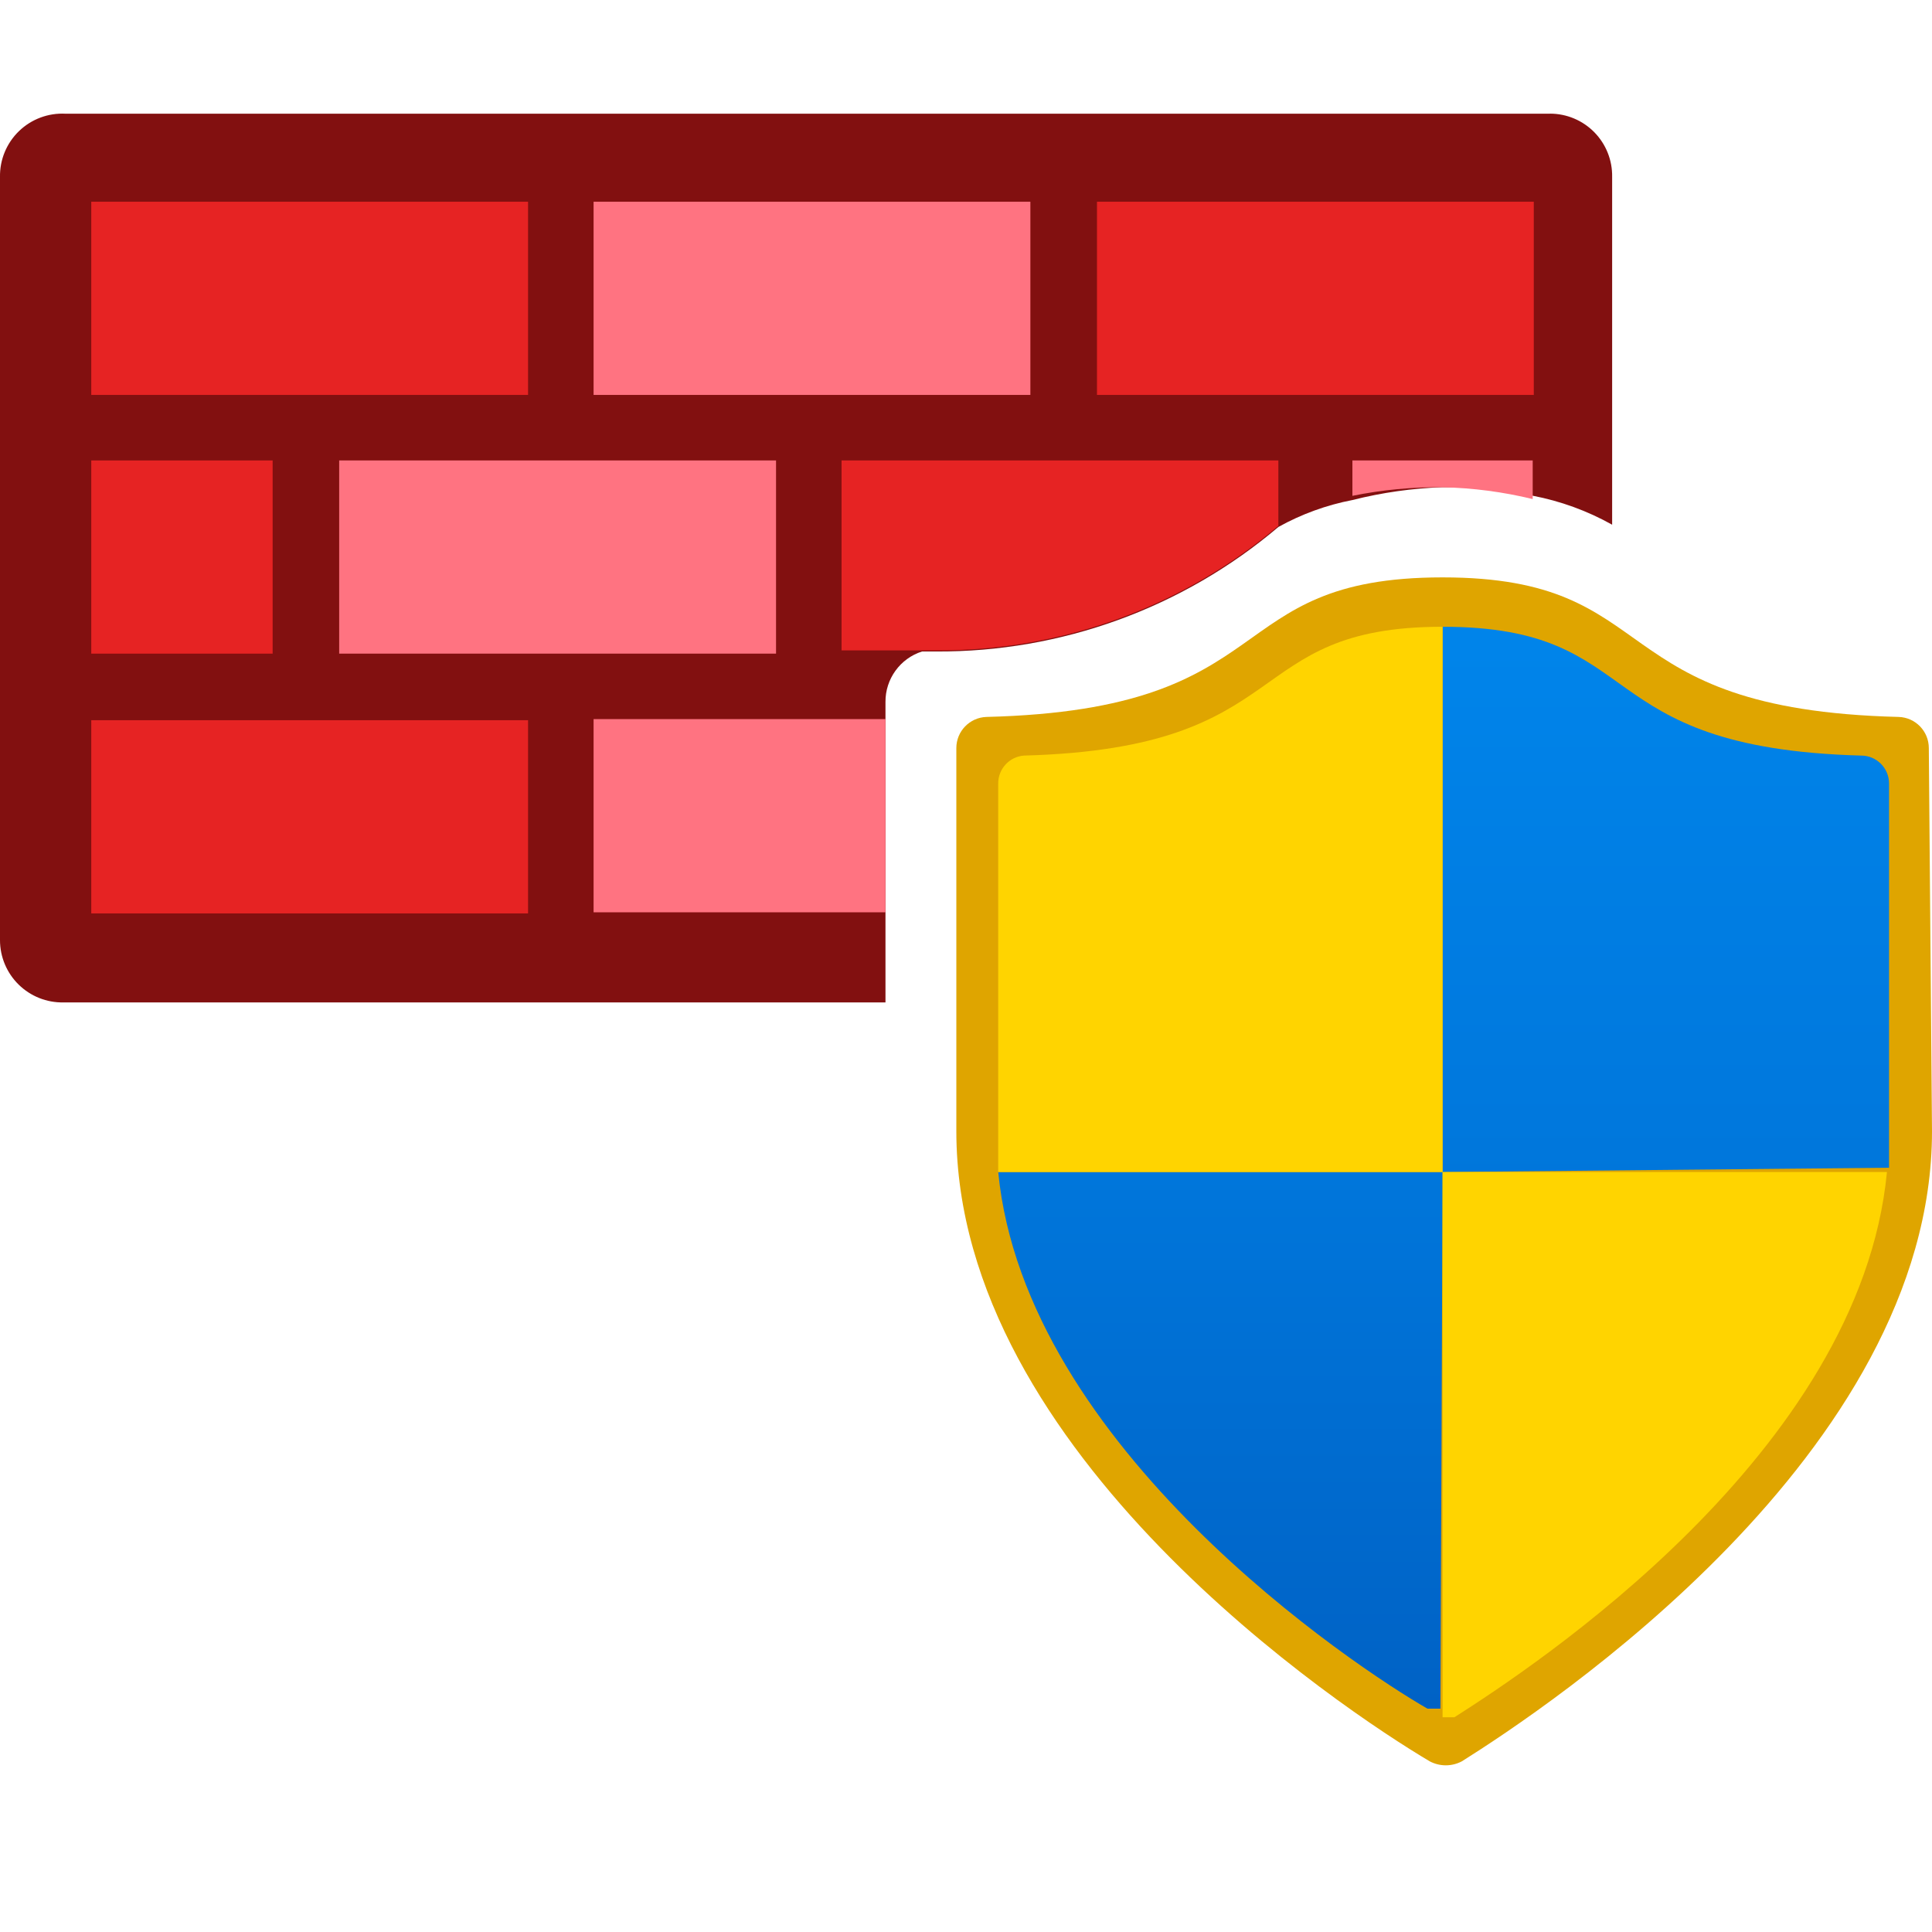
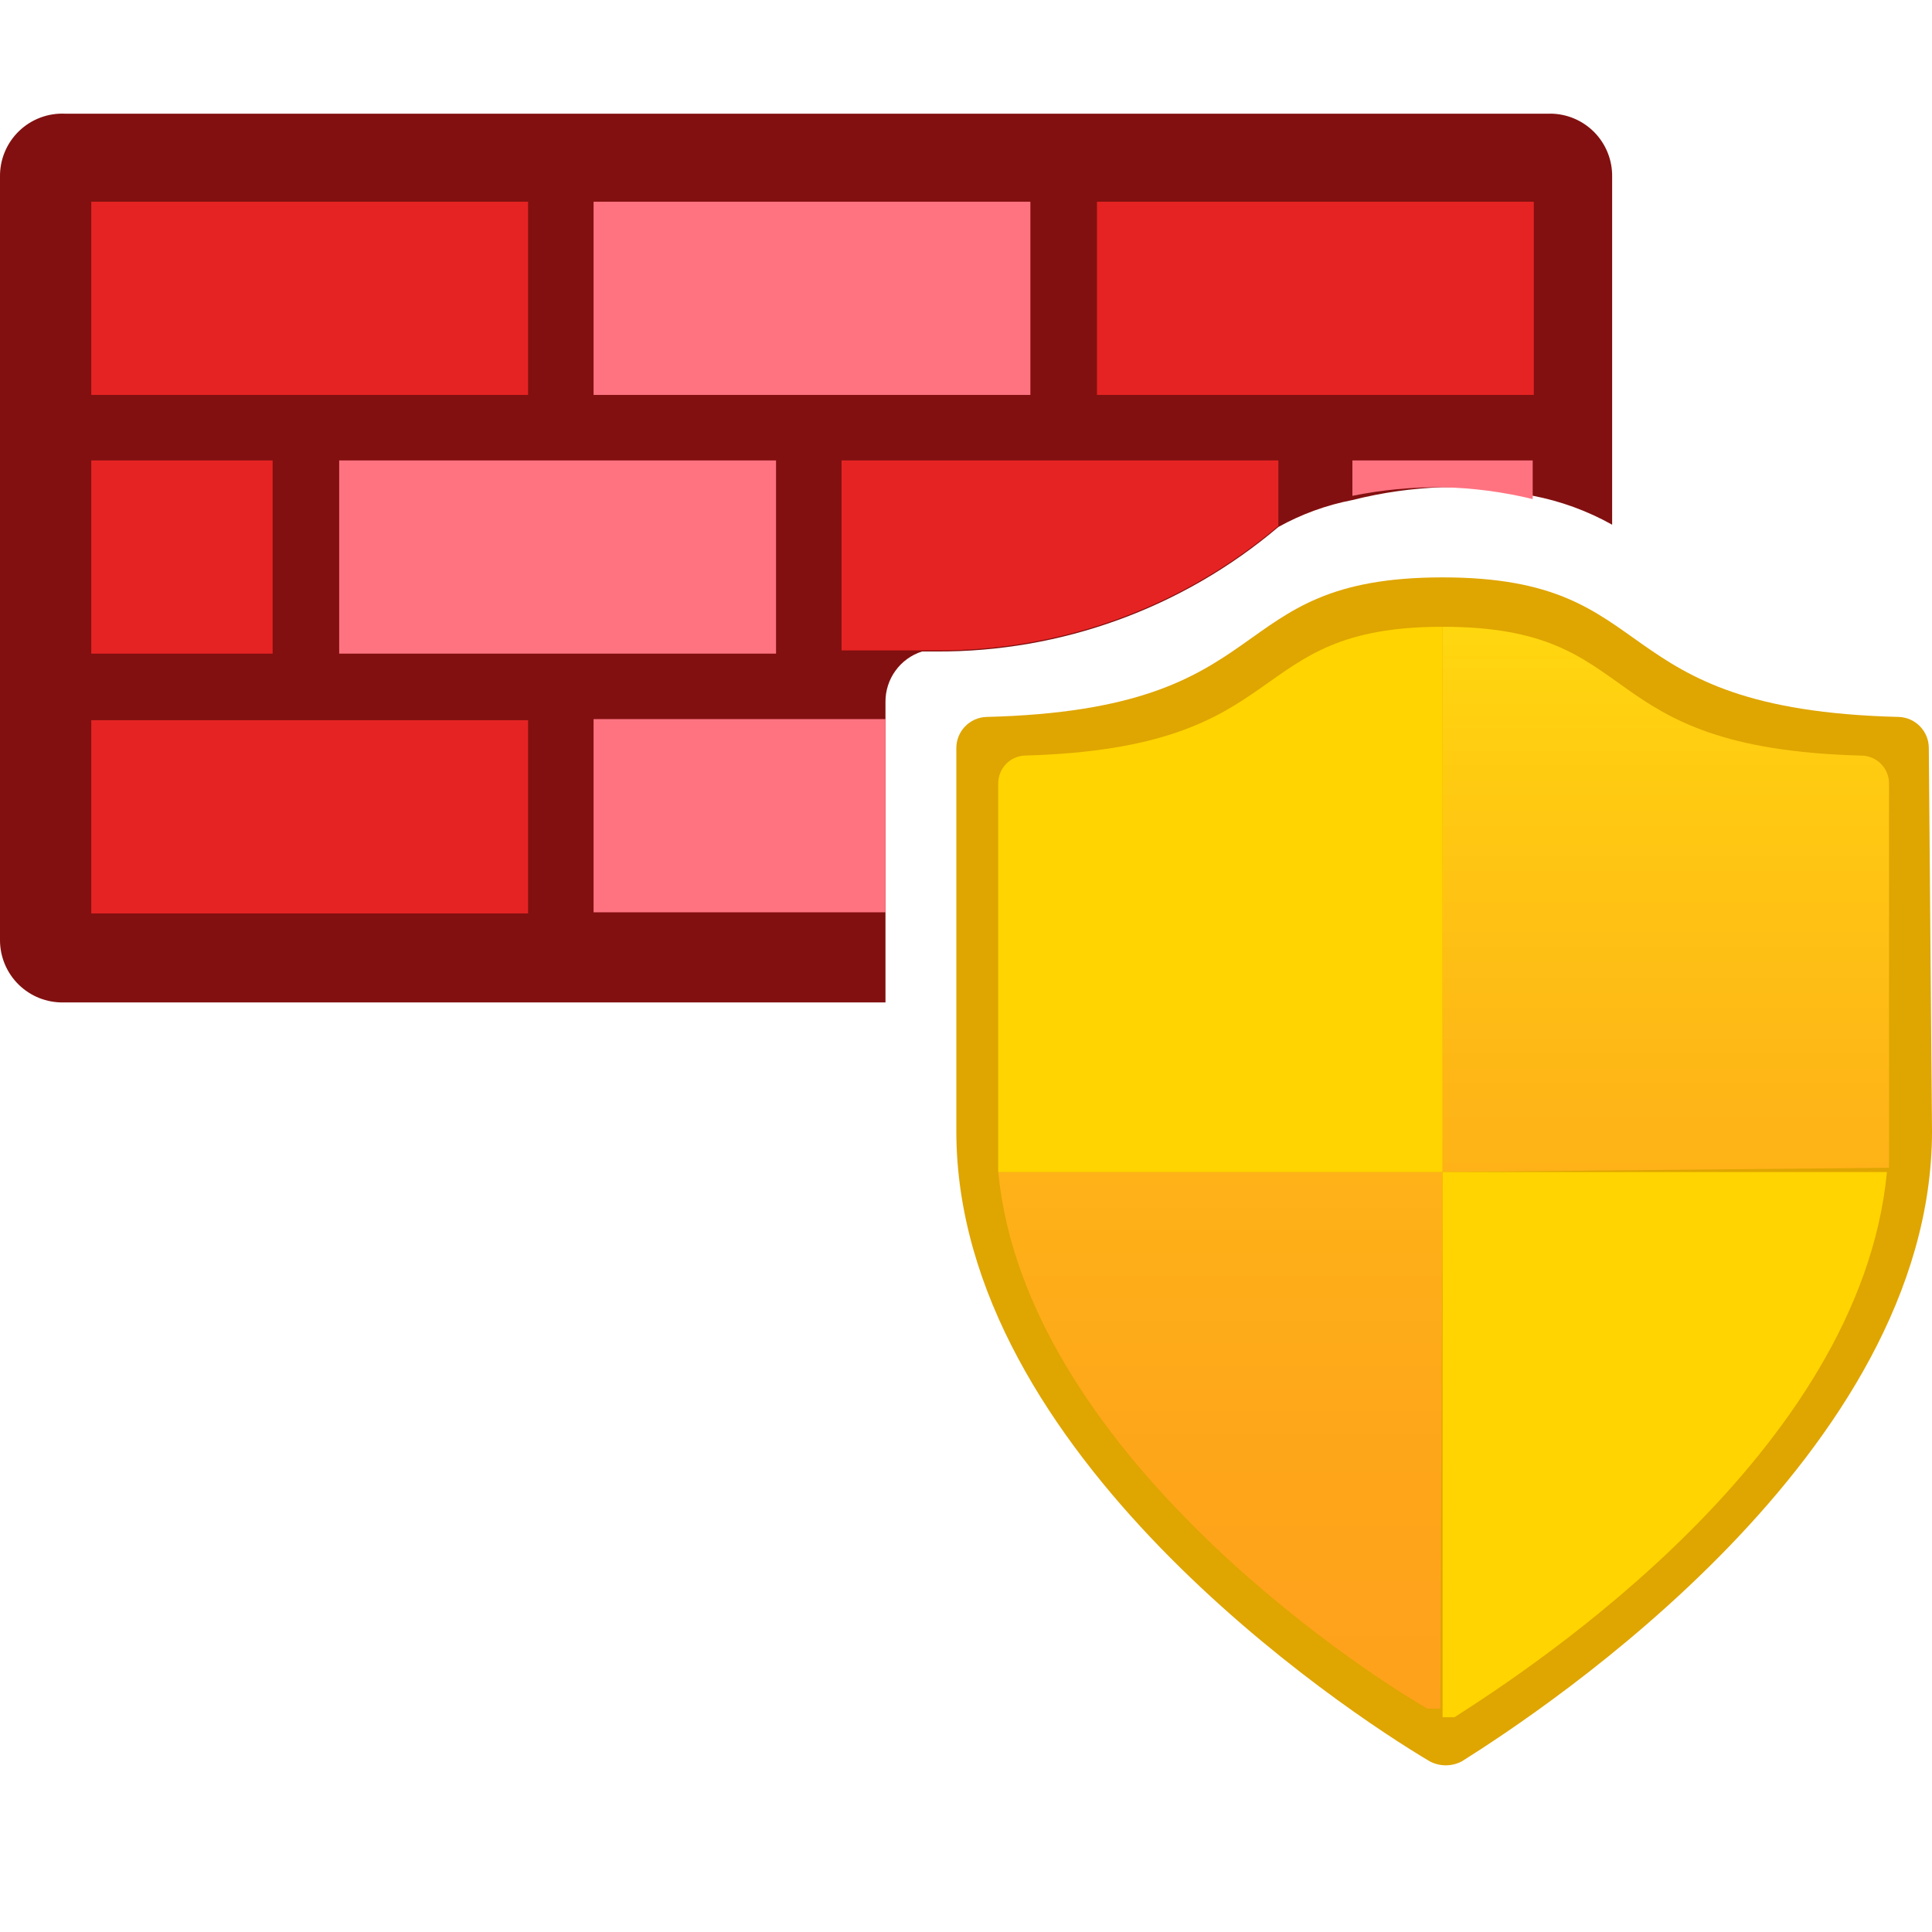
- <svg xmlns="http://www.w3.org/2000/svg" viewBox="0 0 34 34" class="" role="presentation" focusable="false" id="FxSymbol0-0c5" data-type="1">
+ <svg xmlns="http://www.w3.org/2000/svg" viewBox="0 0 34 34" class="" role="presentation" focusable="false" id="FxSymbol0-0b9" data-type="1">
  <g>
    <path d="M27.276 2.001H1.152A1.096 1.096 0 0 0 0 3.116v13.43a1.096 1.096 0 0 0 1.115 1.095h14.468v-5.288a.925.925 0 0 1 .643-.888h.245a9.236 9.236 0 0 0 6.026-2.191A4.383 4.383 0 0 1 23.8 8.8a7.555 7.555 0 0 1 1.587-.226 7.405 7.405 0 0 1 1.586.15c.49.094.963.266 1.398.51v-6.12A1.094 1.094 0 0 0 27.276 2zm-7.971 10.654v3.475h7.668v-3.475h-7.668z" fill="#821010" />
    <path d="M9.293 3.55H1.606v3.4h7.687v-3.4z" fill="#E62323" />
    <path d="M18.133 3.55h-7.687v3.4h7.687v-3.4z" fill="#FF7381" />
    <path d="M26.992 3.55h-7.687v3.4h7.687v-3.4zM4.798 8.103H1.606v3.4h3.192v-3.4z" fill="#E62323" />
    <path d="M26.973 8.103v.68a7.405 7.405 0 0 0-1.586-.208 7.556 7.556 0 0 0-1.587.151v-.623h3.173zm-13.316 0H5.969v3.4h7.688v-3.4z" fill="#FF7381" />
    <path d="M22.497 8.103v1.152a9.236 9.236 0 0 1-6.026 2.191H14.81V8.103h7.688zM9.293 12.674H1.606v3.4h7.687v-3.4z" fill="#E62323" />
    <path d="M15.583 12.655h-5.137v3.4h5.137v-3.4z" fill="#FF7381" />
    <path d="M34 19.908c0 5.667-6.8 10.162-8.273 11.088a.604.604 0 0 1-.567 0c-1.53-.907-8.33-5.421-8.33-11.088v-6.743a.548.548 0 0 1 .529-.548c5.289-.132 4.061-2.456 8.028-2.456 3.966 0 2.739 2.324 8.027 2.456a.548.548 0 0 1 .53.548L34 19.908z" fill="#DFA500" />
-     <path d="M25.387 20.626V11.03c3.645 0 2.512 2.135 7.366 2.267a.491.491 0 0 1 .491.491v6.762l-7.857.076zm0 0h-7.82c.472 4.854 6.27 8.707 7.555 9.444h.227l.038-9.444z" fill="url(#paint0_linear)" />
+     <path d="M25.387 20.626V11.03c3.645 0 2.512 2.135 7.366 2.267a.491.491 0 0 1 .491.491v6.762l-7.857.076zm0 0h-7.82c.472 4.854 6.27 8.707 7.555 9.444h.227l.038-9.444z" fill="url(#36155078668252827)" />
    <path d="M18.02 13.297c4.854-.132 3.778-2.267 7.367-2.267v9.596h-7.82v-6.838a.49.49 0 0 1 .453-.491zm15.187 7.329h-7.82v9.595h.208c1.36-.868 7.14-4.646 7.612-9.595z" fill="#FFD400" />
    <defs>
-       <linearGradient id="paint0_linear" x1="20" y1="2" x2="20" y2="38" gradientUnits="userSpaceOnUse">
-         <stop stop-color="#008BF1" />
-         <stop offset=".222" stop-color="#0086EC" />
-         <stop offset=".494" stop-color="#0078DD" />
-         <stop offset=".792" stop-color="#0061C4" />
-         <stop offset="1" stop-color="#004DAE" />
+       <linearGradient id="36155078668252827" x1="25.405" y1="11.03" x2="25.405" y2="30.221" gradientUnits="userSpaceOnUse">
+         <stop stop-color="#FFD70F" />
+         <stop offset=".12" stop-color="#FC1" />
+         <stop offset=".44" stop-color="#FEB517" />
+         <stop offset=".75" stop-color="#FEA61A" />
+         <stop offset="1" stop-color="#FEA11B" />
      </linearGradient>
    </defs>
  </g>
</svg>
